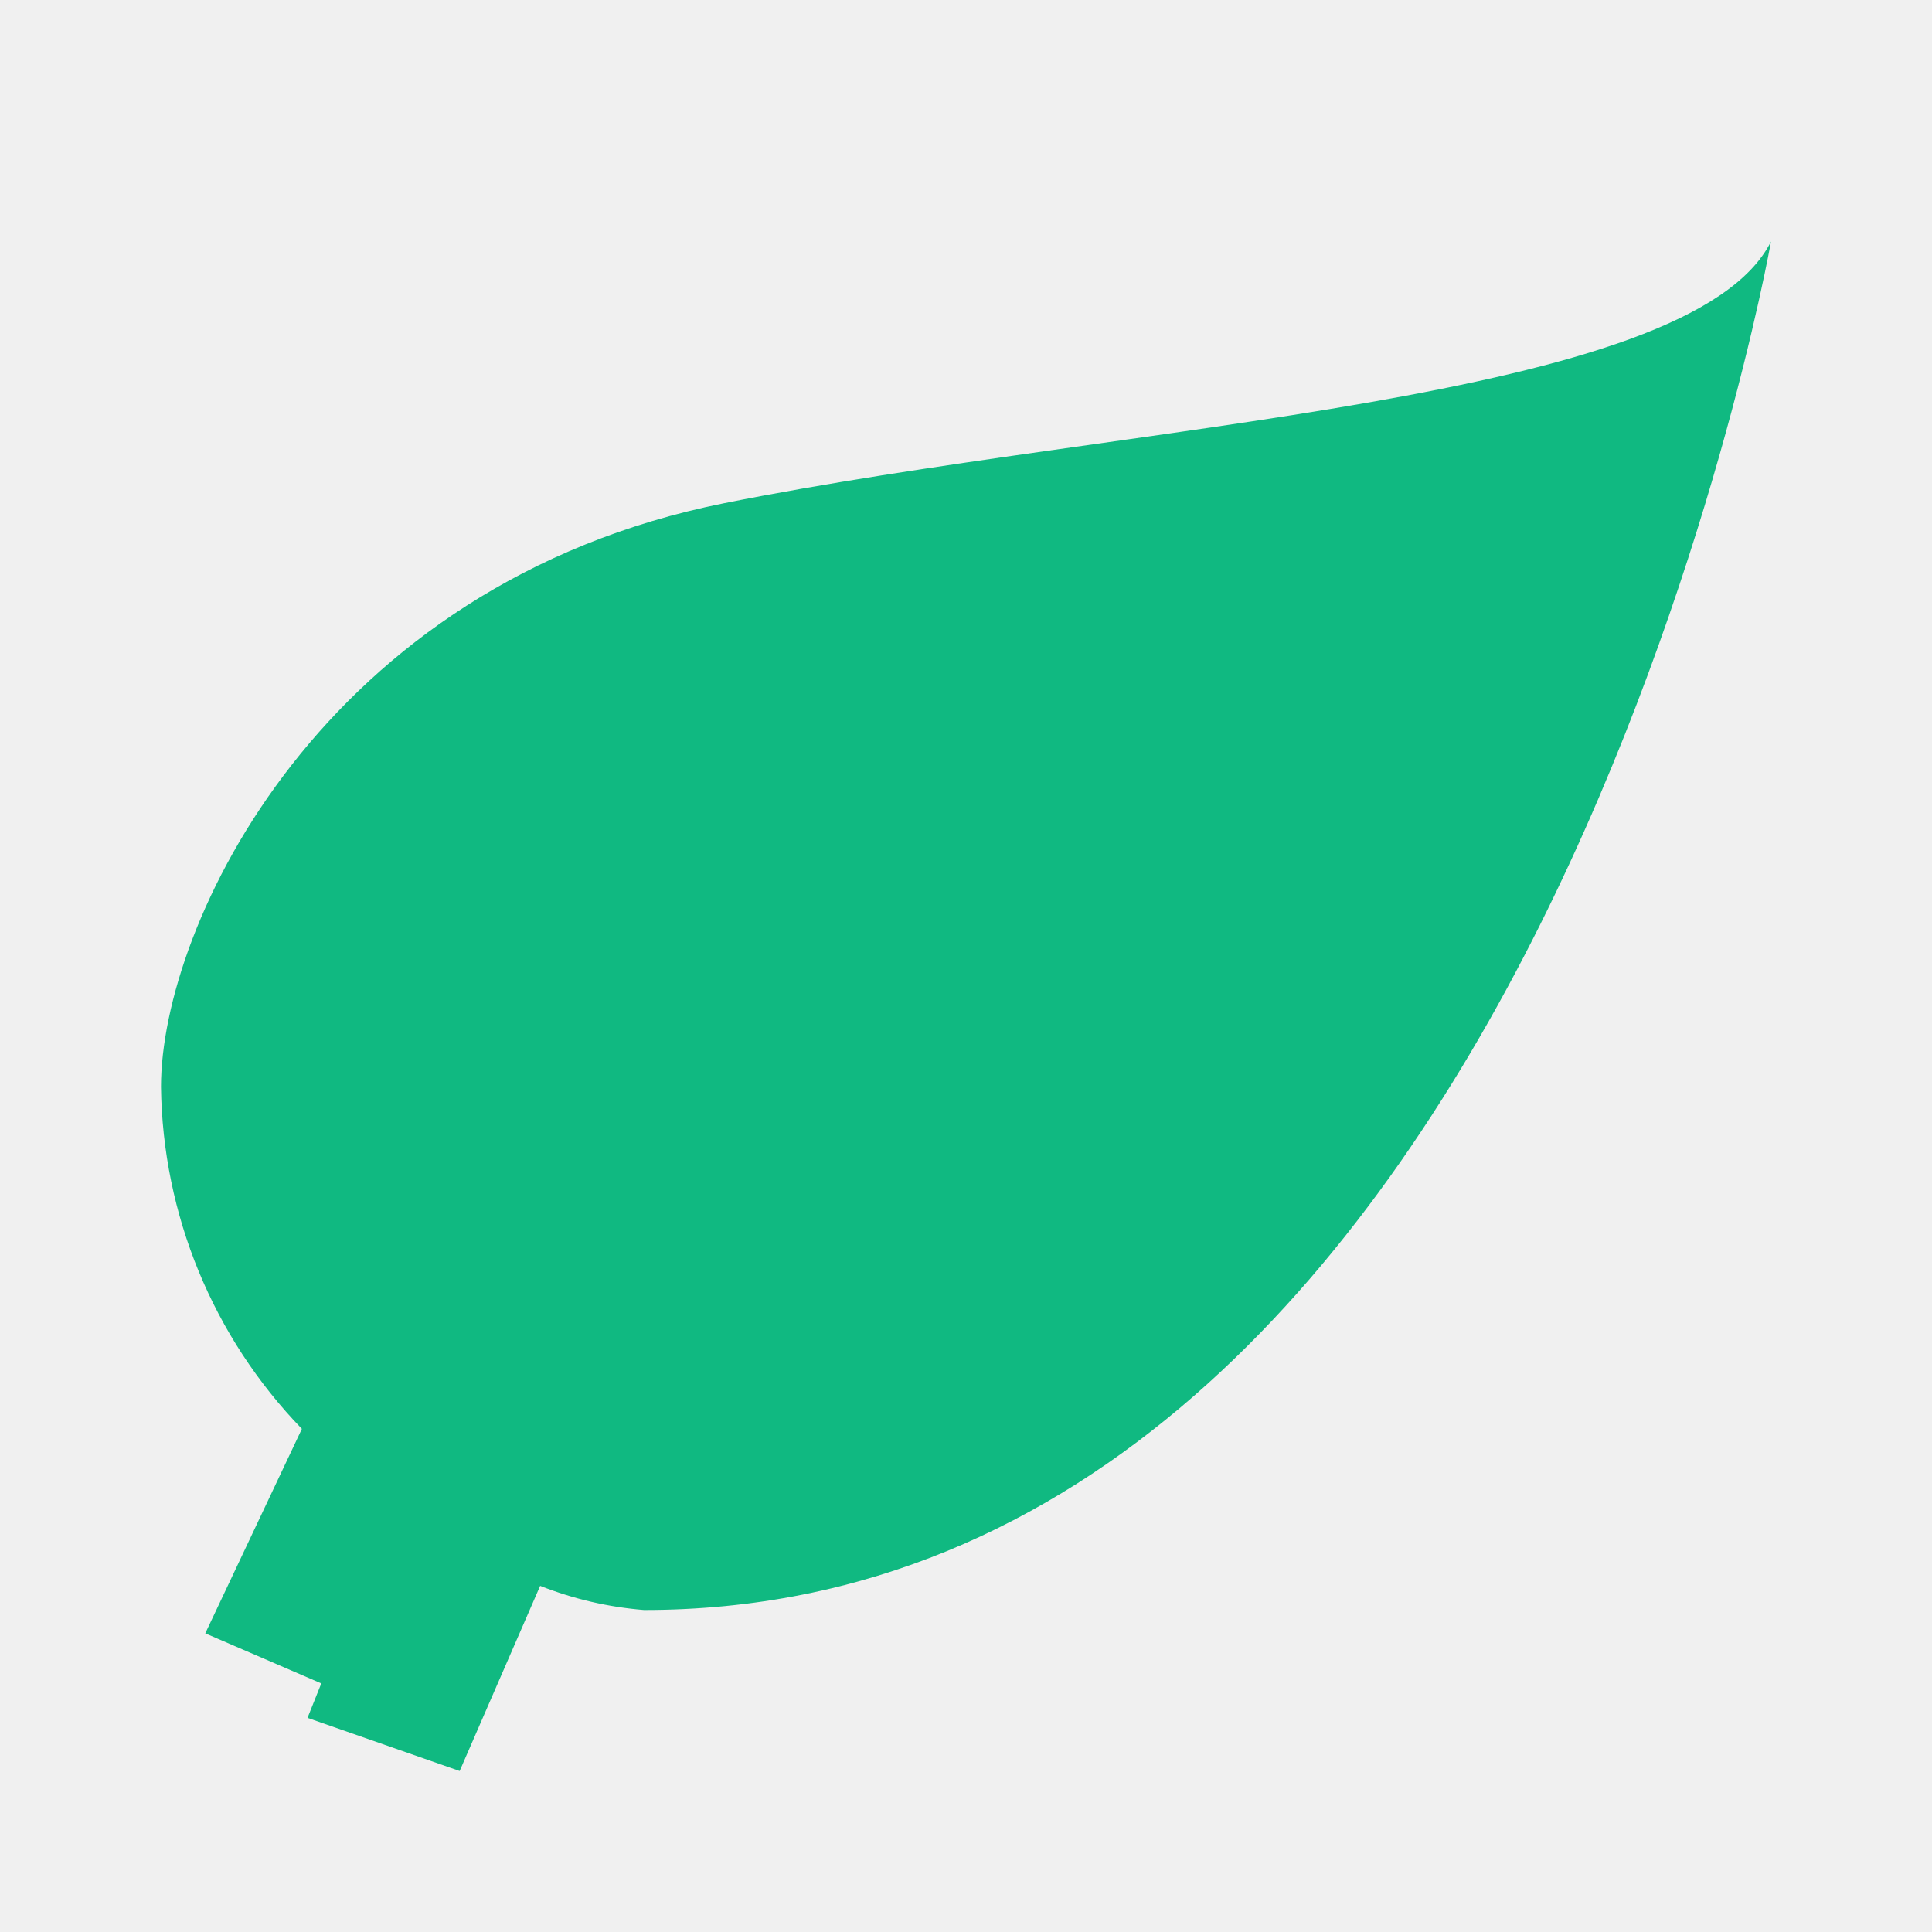
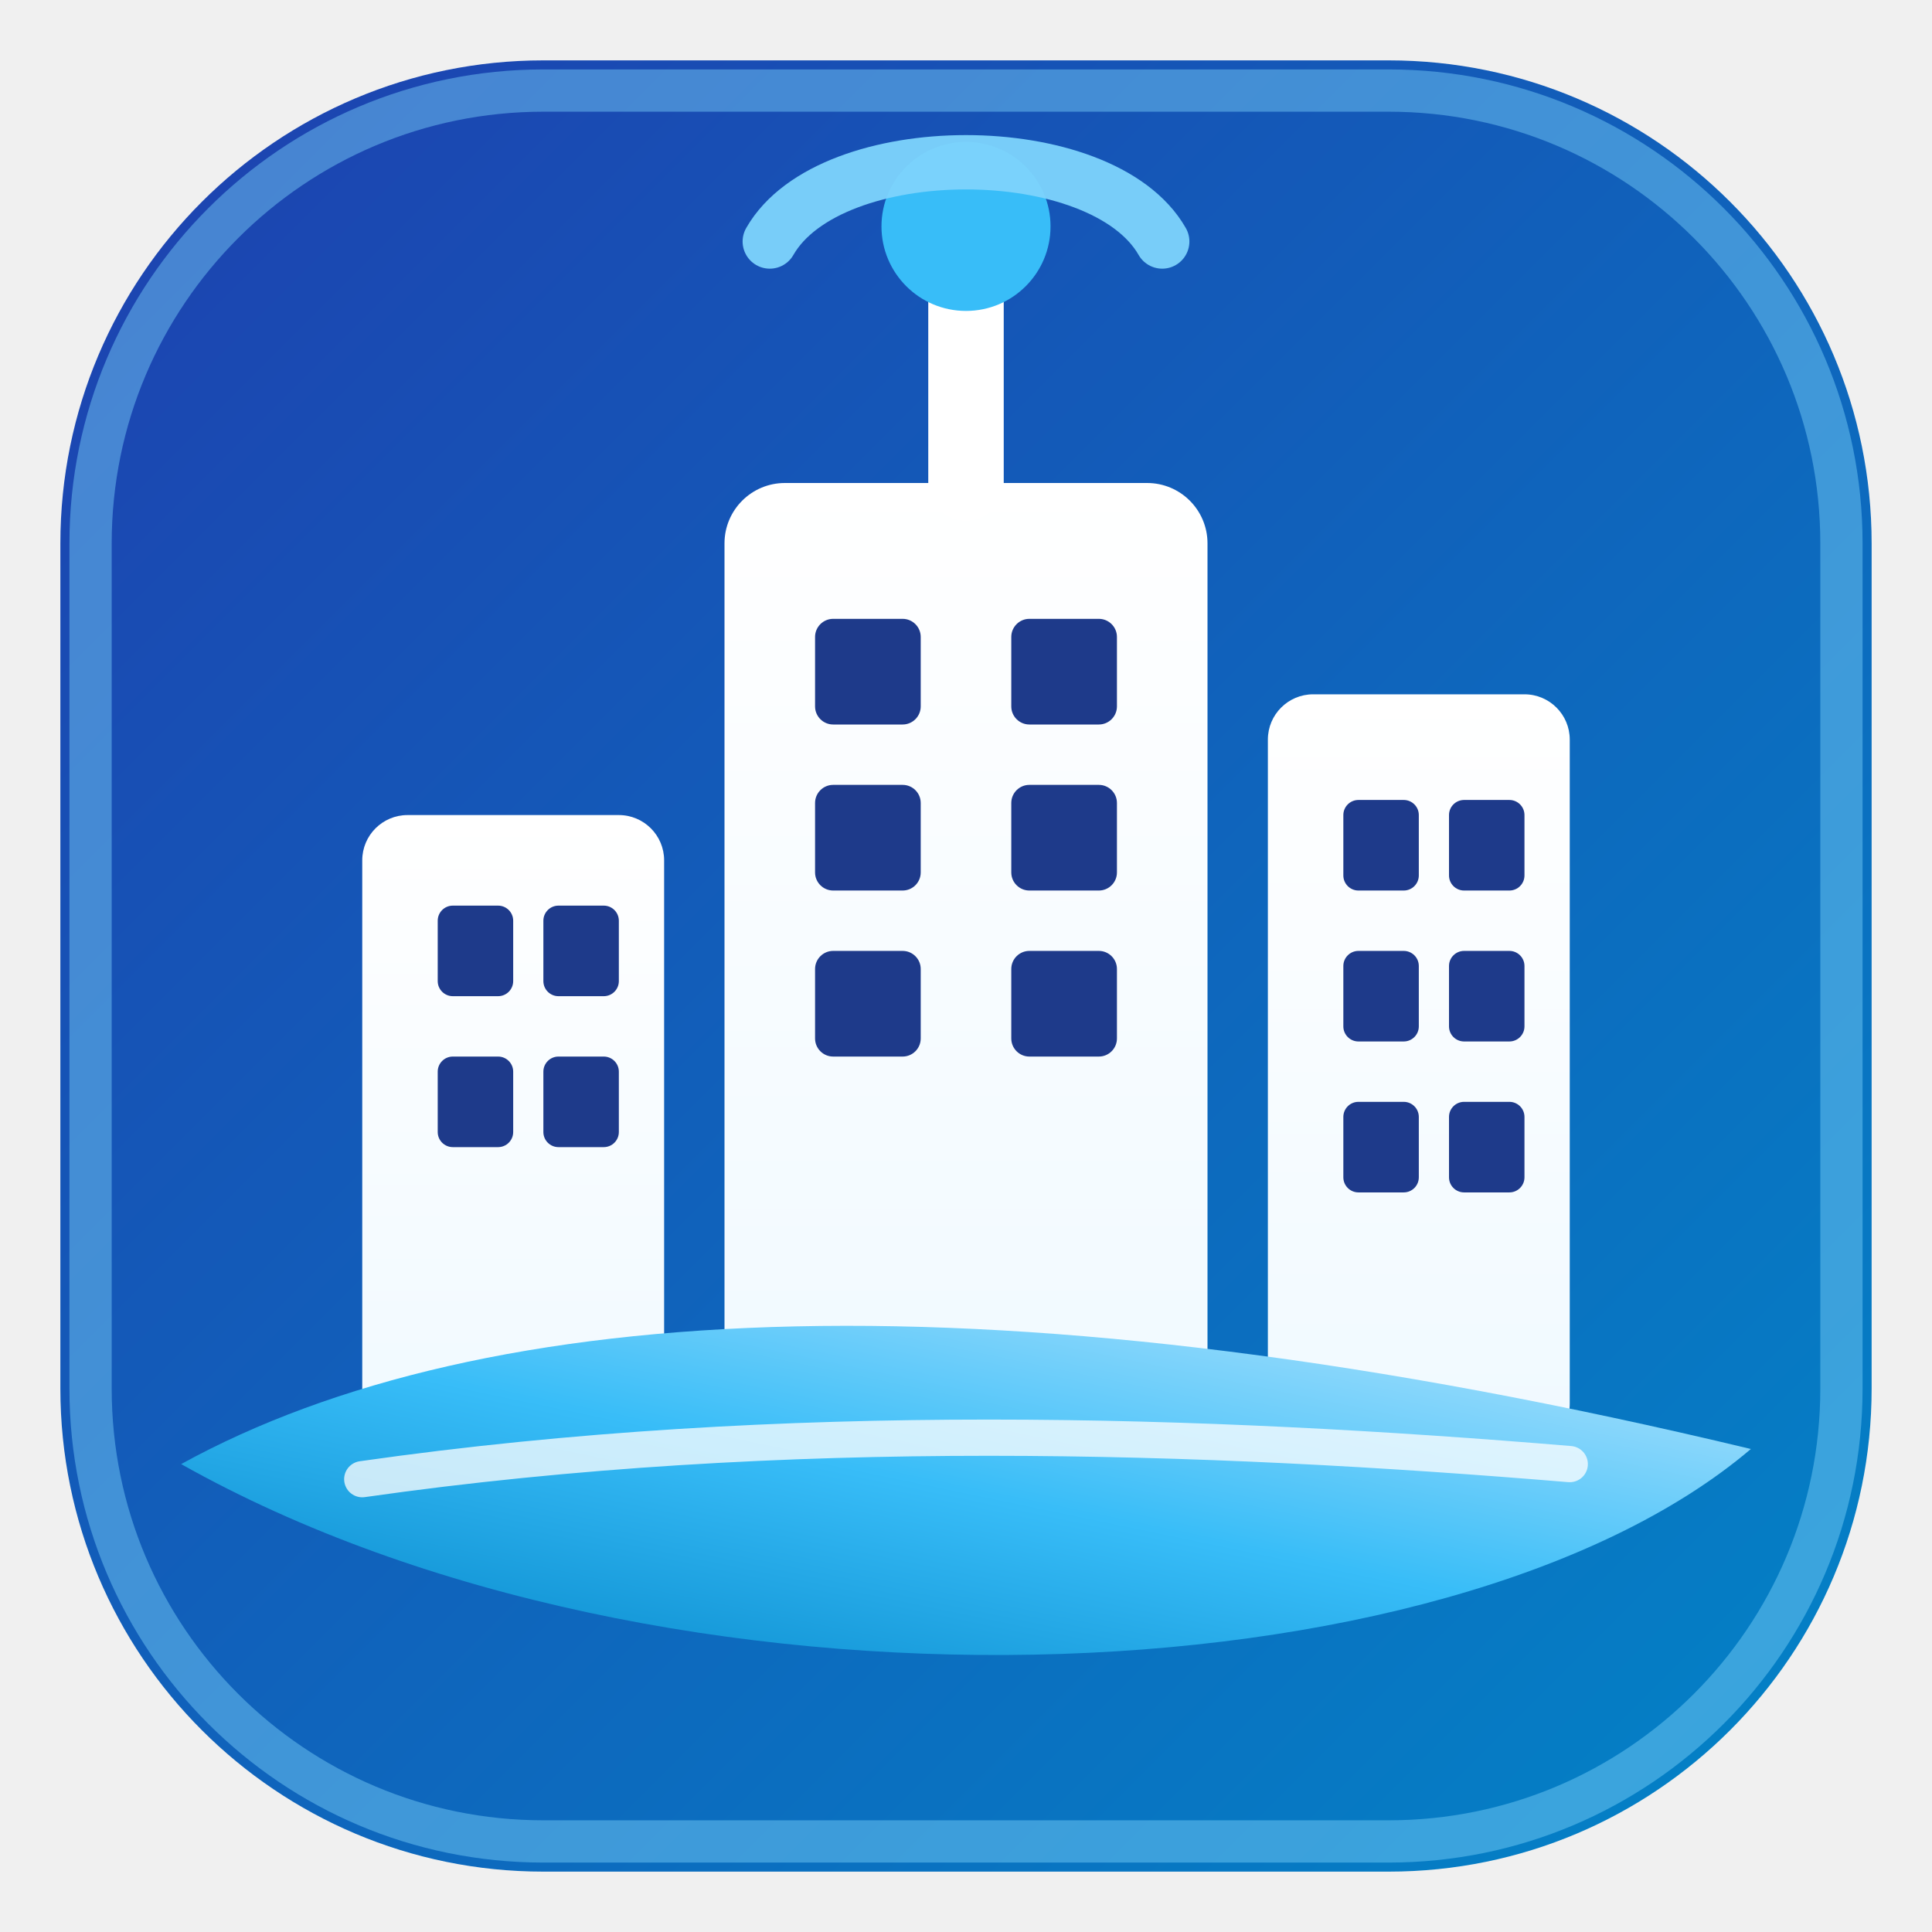
- <svg xmlns="http://www.w3.org/2000/svg" viewBox="0 0 24 24" fill="#10b981">
-   <path d="M17,8C8,10,5.9,16.17,3.82,21.34L5.71,22l1-2.3A4.49,4.49,0,0,0,8,20C19,20,22,3,22,3,21,5,14,5.25,9,6.25S2,11.5,2,13.5a6.22,6.22,0,0,0,1.75,4.25L2.55,20.29l1.9.82L5.64,18.4a7.58,7.58,0,0,0,2.61.6C12,18.5,17,8,17,8Z" />
+ <svg xmlns="http://www.w3.org/2000/svg" viewBox="0 0 64 64">
+   <defs>
+     <linearGradient id="bgGrad" x1="0%" y1="0%" x2="100%" y2="100%">
+       <stop offset="0%" stop-color="#1e40af" />
+       <stop offset="100%" stop-color="#0284c7" />
+     </linearGradient>
+     <linearGradient id="blueArcGrad" x1="0%" y1="100%" x2="100%" y2="0%">
+       <stop offset="0%" stop-color="#0284c7" />
+       <stop offset="50%" stop-color="#38bdf8" />
+       <stop offset="100%" stop-color="#bae6fd" />
+     </linearGradient>
+     <linearGradient id="bldgGrad" x1="0%" y1="0%" x2="0%" y2="100%">
+       <stop offset="0%" stop-color="#ffffff" />
+       <stop offset="100%" stop-color="#f0f9ff" />
+     </linearGradient>
+   </defs>
+   <rect x="2" y="2" width="60" height="60" rx="16" fill="url(#bgGrad)" />
+   <rect x="3" y="3" width="58" height="58" rx="15" fill="none" stroke="#7dd3fc" stroke-width="1.4" stroke-opacity="0.45" />
+   <rect x="12" y="27" width="10" height="21" rx="1.5" fill="url(#bldgGrad)" />
+   <rect x="14.5" y="30" width="2.5" height="3" rx="0.5" fill="#1e3a8a" />
+   <rect x="18" y="30" width="2.5" height="3" rx="0.5" fill="#1e3a8a" />
+   <rect x="14.5" y="35" width="2.5" height="3" rx="0.5" fill="#1e3a8a" />
+   <rect x="18" y="35" width="2.5" height="3" rx="0.5" fill="#1e3a8a" />
+   <rect x="24" y="16" width="16" height="32" rx="2" fill="url(#bldgGrad)" />
+   <rect x="27" y="20.5" width="3.5" height="3.5" rx="0.6" fill="#1e3a8a" />
+   <rect x="33.5" y="20.5" width="3.5" height="3.5" rx="0.6" fill="#1e3a8a" />
+   <rect x="27" y="26" width="3.5" height="3.5" rx="0.6" fill="#1e3a8a" />
+   <rect x="33.5" y="26" width="3.5" height="3.5" rx="0.6" fill="#1e3a8a" />
+   <rect x="27" y="31.5" width="3.5" height="3.5" rx="0.6" fill="#1e3a8a" />
+   <rect x="33.5" y="31.5" width="3.5" height="3.5" rx="0.6" fill="#1e3a8a" />
+   <path d="M32 8 L32 16" stroke="#ffffff" stroke-width="2.5" stroke-linecap="round" />
+   <circle cx="32" cy="7.5" r="2.8" fill="#38bdf8" />
+   <path d="M25.5 8 C27.5 4.5, 36.5 4.5, 38.5 8" fill="none" stroke="#7dd3fc" stroke-width="1.8" stroke-linecap="round" stroke-opacity="0.95" />
+   <rect x="42" y="23" width="10" height="25" rx="1.5" fill="url(#bldgGrad)" />
+   <rect x="44.5" y="26.5" width="2.5" height="3" rx="0.5" fill="#1e3a8a" />
+   <rect x="48" y="26.5" width="2.5" height="3" rx="0.5" fill="#1e3a8a" />
+   <rect x="44.5" y="31.5" width="2.5" height="3" rx="0.5" fill="#1e3a8a" />
+   <rect x="48" y="31.5" width="2.5" height="3" rx="0.5" fill="#1e3a8a" />
+   <rect x="44.5" y="36.5" width="2.5" height="3" rx="0.5" fill="#1e3a8a" />
+   <rect x="48" y="36.5" width="2.5" height="3" rx="0.5" fill="#1e3a8a" />
+   <path d="M6 48.5 C16 43, 33 42, 58 48 C48 56.5, 22 57.5, 6 48.5 Z" fill="url(#blueArcGrad)" />
+   <path d="M12 49 C26 47, 40 47.5, 52 48.5" fill="none" stroke="#ffffff" stroke-width="1.2" stroke-linecap="round" stroke-opacity="0.75" />
</svg>
